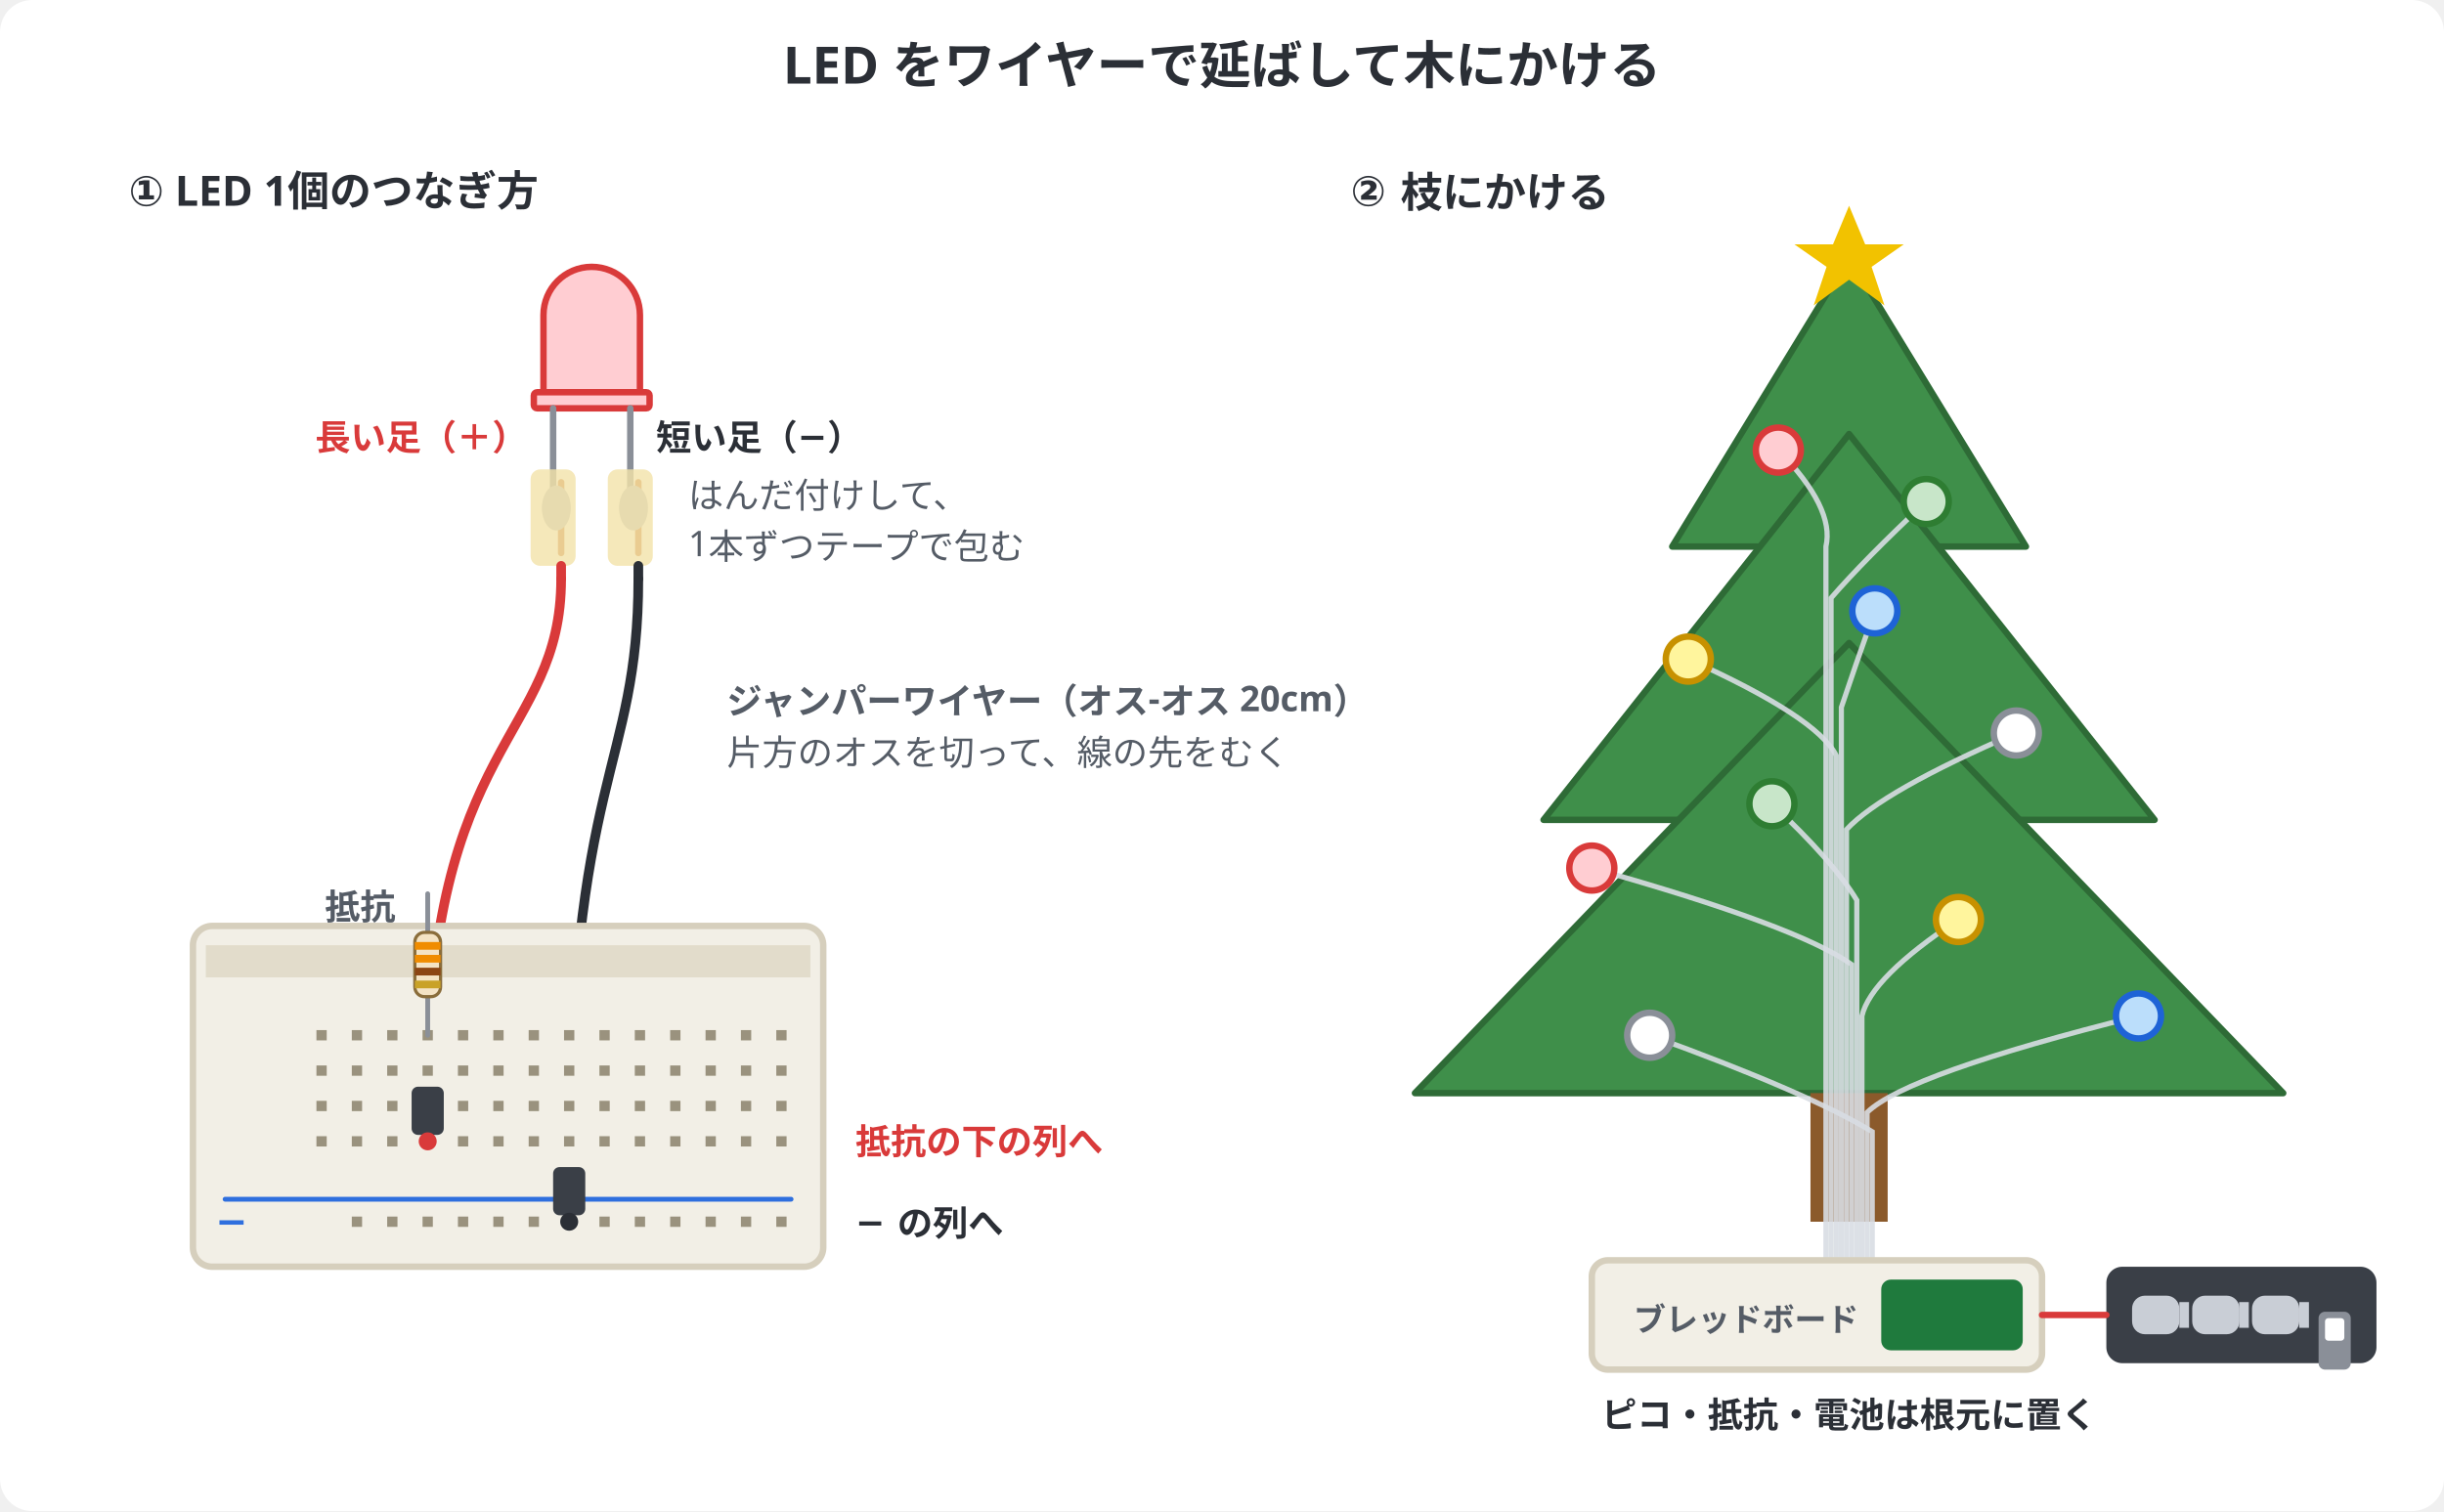
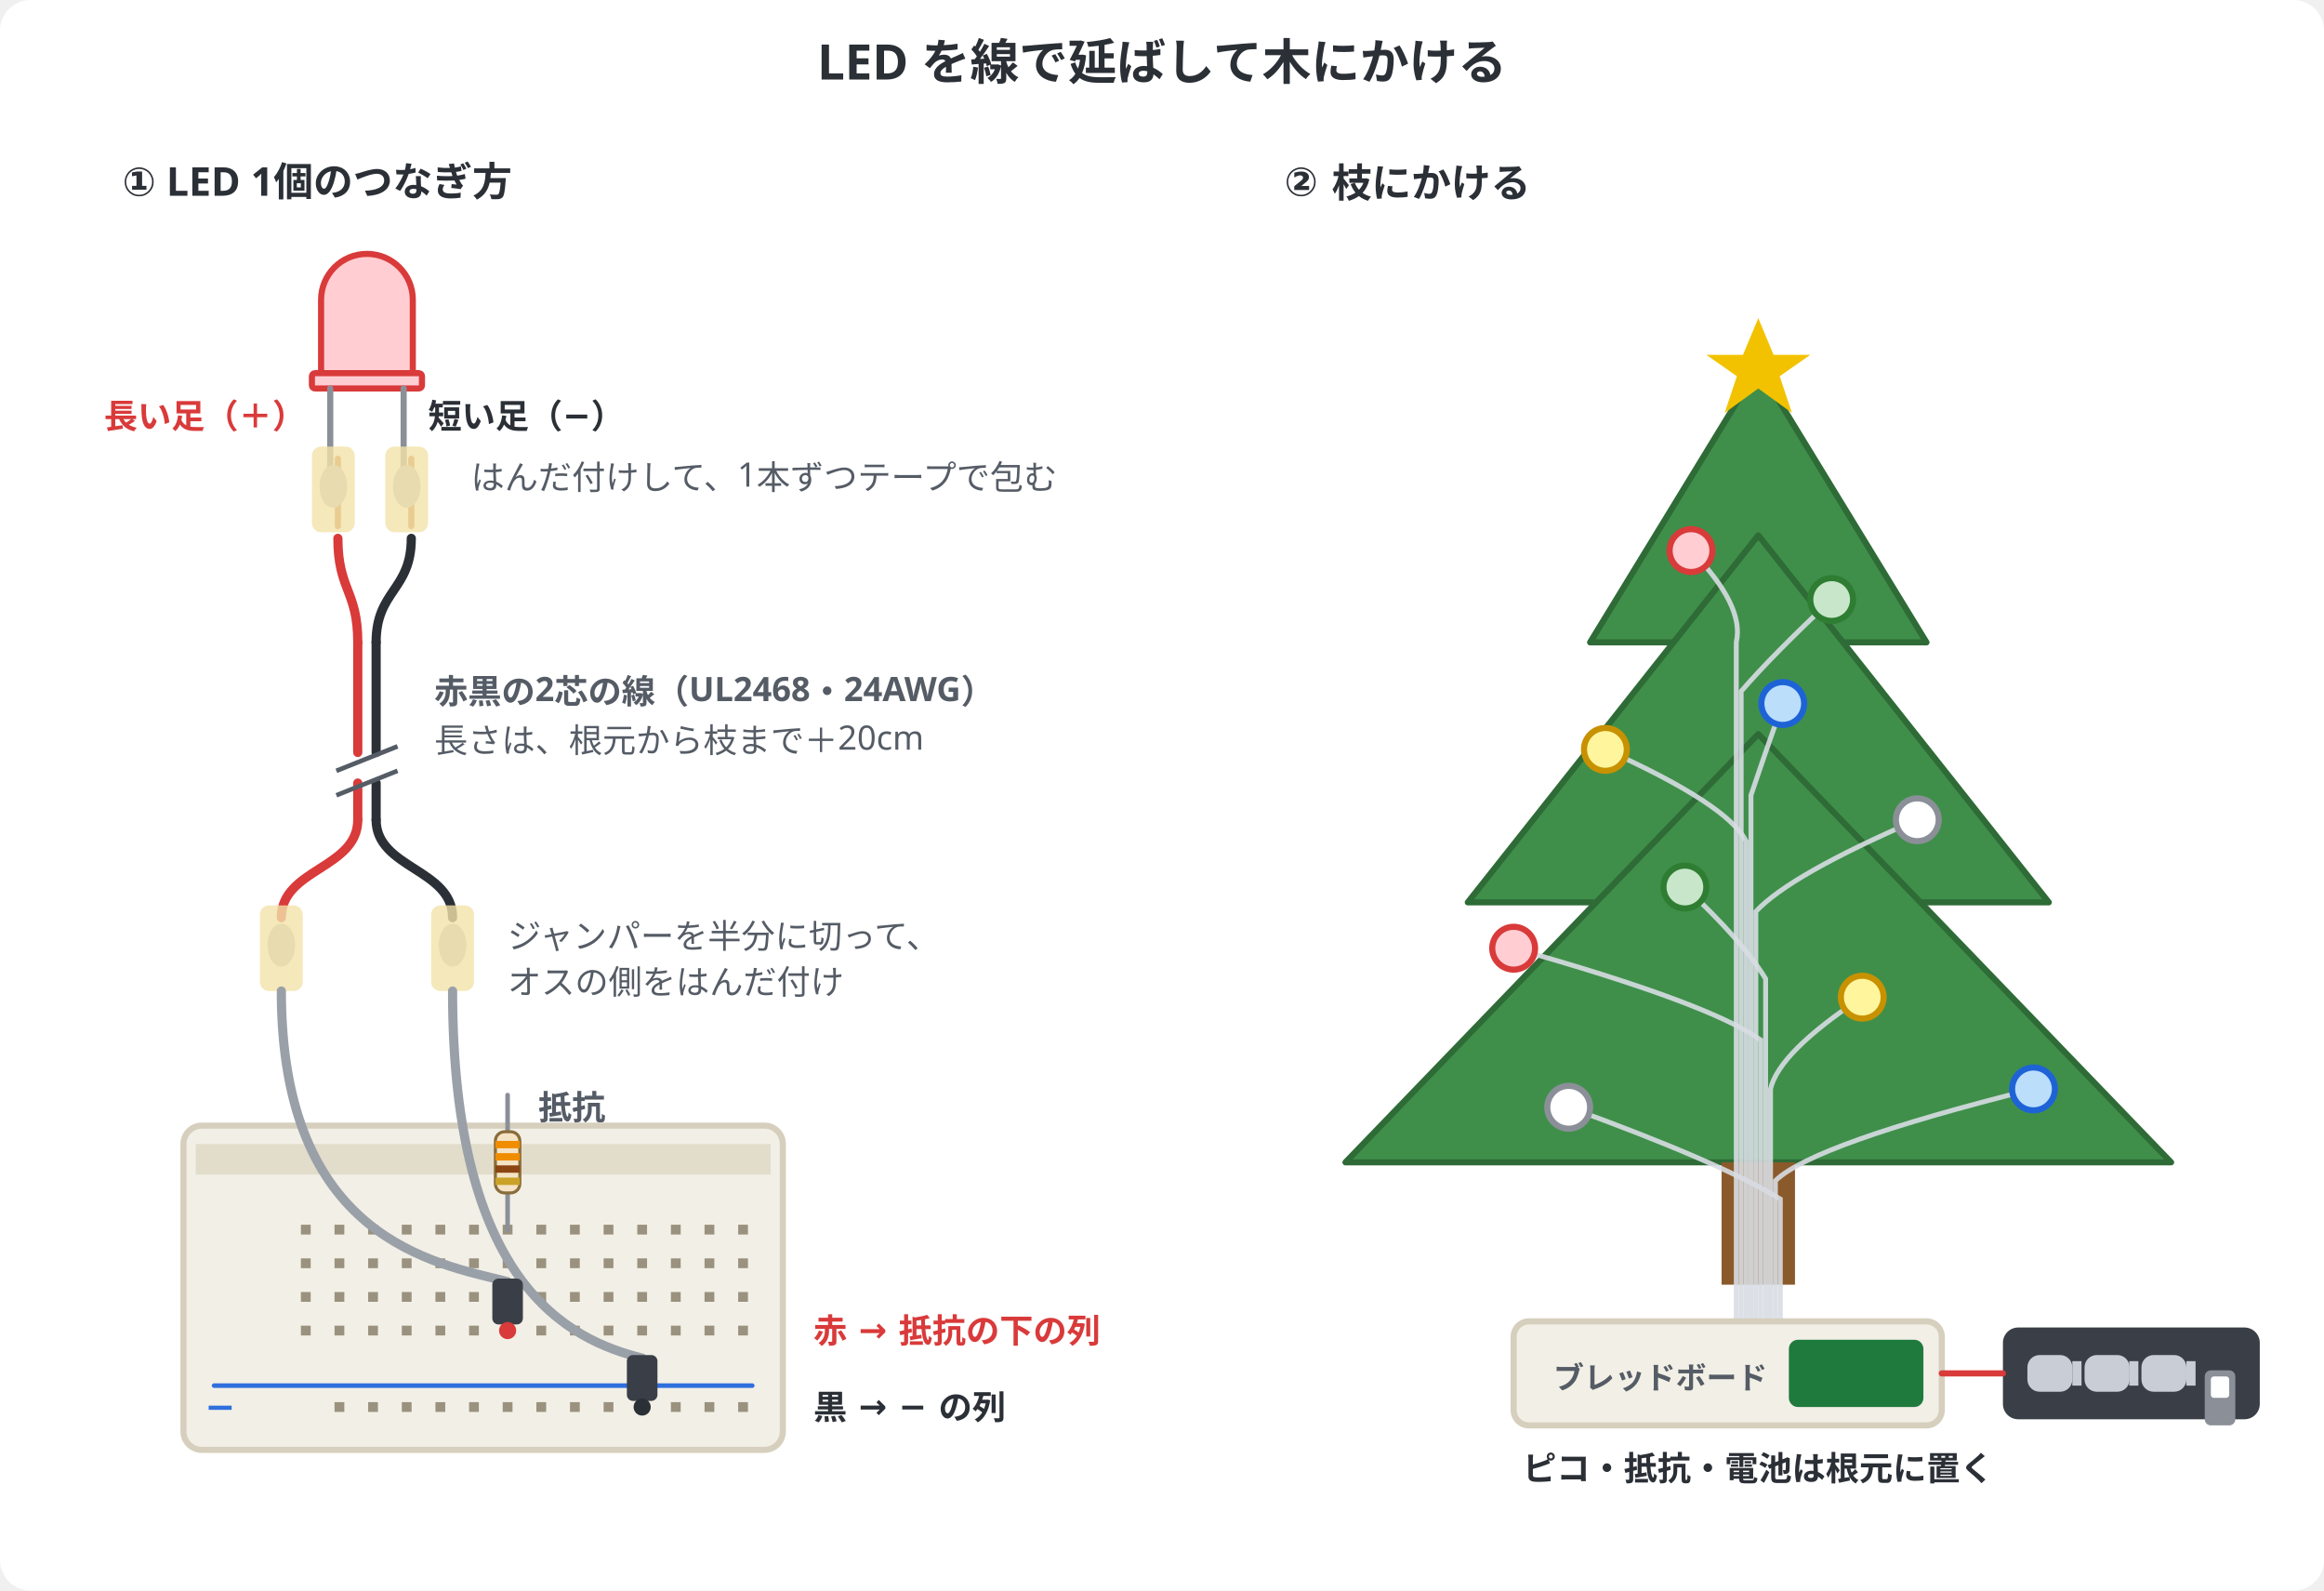
- <svg xmlns="http://www.w3.org/2000/svg" viewBox="0 0 760 470" font-family="system-ui, 'Noto Sans JP', sans-serif" font-size="13">
-   <rect width="760" height="470" rx="10" fill="#ffffff" />
-   <text x="380.0" y="26.0" font-size="16" text-anchor="middle" font-weight="700" fill="#2b2f36">LED をワイヤーで延ばして木にかける</text>
+ <svg xmlns="http://www.w3.org/2000/svg" viewBox="0 0 760 520" font-family="system-ui, 'Noto Sans JP', sans-serif" font-size="13">
+   <rect width="760" height="520" rx="10" fill="#ffffff" />
+   <text x="380.0" y="26.0" font-size="16" text-anchor="middle" font-weight="700" fill="#2b2f36">LED を線で延ばして木にかける</text>
  <text x="40.0" y="64.0" font-size="13" text-anchor="start" font-weight="700" fill="#2b2f36">① LED 1個のつなぎ方</text>
  <text x="420.0" y="64.0" font-size="13" text-anchor="start" font-weight="700" fill="#2b2f36">② 枝にかける</text>
-   <path d="M169.0 122 L169.0 98 A15 15 0 0 1 199.0 98 L199.0 122 Z" fill="#ffcdd2" stroke="#d93a3a" stroke-width="2" />
-   <rect x="166.0" y="122" width="36" height="5" rx="1" fill="#ffcdd2" stroke="#d93a3a" stroke-width="2" />
-   <text x="164.0" y="140.0" font-size="11" text-anchor="end" font-weight="700" fill="#d93a3a">長い足（＋）</text>
-   <text x="204.0" y="140.0" font-size="11" text-anchor="start" font-weight="700" fill="#2b2f36">短い足（−）</text>
-   <line x1="172.0" y1="127.0" x2="172.0" y2="162.0" stroke="#8a8f98" stroke-width="2" stroke-linecap="round" />
-   <line x1="174.5" y1="150.0" x2="174.5" y2="172.0" stroke="#c87533" stroke-width="2" stroke-linecap="round" />
-   <ellipse cx="173" cy="158" rx="4.5" ry="7" fill="#b8bec7" />
-   <rect x="165" y="146" width="14" height="30" rx="3" fill="#f3e2a9" opacity=".8" />
-   <path d="M174.5 176 L174.5 180" stroke="#d93a3a" stroke-width="3" stroke-linecap="round" />
-   <line x1="196.0" y1="127.0" x2="196.0" y2="162.0" stroke="#8a8f98" stroke-width="2" stroke-linecap="round" />
-   <line x1="198.5" y1="150.0" x2="198.5" y2="172.0" stroke="#c87533" stroke-width="2" stroke-linecap="round" />
-   <ellipse cx="197" cy="158" rx="4.5" ry="7" fill="#b8bec7" />
-   <rect x="189" y="146" width="14" height="30" rx="3" fill="#f3e2a9" opacity=".8" />
-   <path d="M198.5 176 L198.5 180" stroke="#2b2f36" stroke-width="3" stroke-linecap="round" />
-   <text x="214.0" y="158.0" font-size="11" text-anchor="start" font-weight="400" fill="#555c66">はんだ付けして、</text>
-   <text x="214.0" y="173.0" font-size="11" text-anchor="start" font-weight="400" fill="#555c66">1本ずつテープで包む</text>
-   <path d="M174.5 180 C174.5 230 133 230 133 339" stroke="#d93a3a" stroke-width="3" fill="none" stroke-linecap="round" />
-   <path d="M198.5 180 C198.5 240 177 240 177 364" stroke="#2b2f36" stroke-width="3" fill="none" stroke-linecap="round" />
-   <text x="226.0" y="222.0" font-size="11" text-anchor="start" font-weight="700" fill="#555c66">ジャンパーワイヤー（オス-オス 20cm）</text>
-   <text x="226.0" y="238.0" font-size="11" text-anchor="start" font-weight="400" fill="#555c66">片方のオスを切って、線の先をむく</text>
-   <rect x="60" y="288" width="196" height="106" rx="6" fill="#f2efe6" stroke="#d6cfbd" stroke-width="2" />
-   <rect x="64" y="294" width="188" height="10" fill="#e2dccb" />
-   <line x1="70.0" y1="373.0" x2="246.0" y2="373.0" stroke="#2f6fde" stroke-width="1.5" stroke-linecap="round" />
-   <text x="72.0" y="384.0" font-size="12" text-anchor="middle" font-weight="700" fill="#2f6fde">−</text>
-   <rect x="98.4" y="320.4" width="3.2" height="3.2" fill="#9a927e" />
-   <rect x="98.4" y="331.4" width="3.2" height="3.2" fill="#9a927e" />
-   <rect x="98.4" y="342.4" width="3.2" height="3.2" fill="#9a927e" />
-   <rect x="98.4" y="353.4" width="3.2" height="3.2" fill="#9a927e" />
-   <rect x="109.4" y="320.4" width="3.2" height="3.2" fill="#9a927e" />
-   <rect x="109.4" y="331.4" width="3.2" height="3.2" fill="#9a927e" />
-   <rect x="109.4" y="342.4" width="3.2" height="3.2" fill="#9a927e" />
-   <rect x="109.4" y="353.4" width="3.2" height="3.2" fill="#9a927e" />
-   <rect x="109.4" y="378.4" width="3.2" height="3.2" fill="#9a927e" />
-   <rect x="120.4" y="320.4" width="3.2" height="3.2" fill="#9a927e" />
-   <rect x="120.4" y="331.4" width="3.2" height="3.2" fill="#9a927e" />
-   <rect x="120.4" y="342.4" width="3.2" height="3.2" fill="#9a927e" />
-   <rect x="120.4" y="353.4" width="3.2" height="3.2" fill="#9a927e" />
-   <rect x="120.4" y="378.4" width="3.2" height="3.2" fill="#9a927e" />
-   <rect x="131.4" y="320.4" width="3.2" height="3.2" fill="#9a927e" />
-   <rect x="131.4" y="331.4" width="3.2" height="3.2" fill="#9a927e" />
-   <rect x="131.4" y="342.4" width="3.2" height="3.2" fill="#9a927e" />
-   <rect x="131.4" y="353.4" width="3.2" height="3.2" fill="#9a927e" />
-   <rect x="131.4" y="378.4" width="3.2" height="3.2" fill="#9a927e" />
-   <rect x="142.4" y="320.4" width="3.2" height="3.2" fill="#9a927e" />
-   <rect x="142.4" y="331.4" width="3.2" height="3.2" fill="#9a927e" />
-   <rect x="142.4" y="342.4" width="3.2" height="3.2" fill="#9a927e" />
-   <rect x="142.4" y="353.4" width="3.2" height="3.2" fill="#9a927e" />
-   <rect x="142.4" y="378.4" width="3.2" height="3.2" fill="#9a927e" />
-   <rect x="153.4" y="320.4" width="3.2" height="3.2" fill="#9a927e" />
-   <rect x="153.4" y="331.4" width="3.2" height="3.2" fill="#9a927e" />
-   <rect x="153.4" y="342.4" width="3.2" height="3.2" fill="#9a927e" />
-   <rect x="153.4" y="353.4" width="3.2" height="3.2" fill="#9a927e" />
-   <rect x="153.4" y="378.4" width="3.2" height="3.2" fill="#9a927e" />
-   <rect x="164.4" y="320.4" width="3.2" height="3.2" fill="#9a927e" />
-   <rect x="164.4" y="331.4" width="3.2" height="3.2" fill="#9a927e" />
-   <rect x="164.4" y="342.4" width="3.2" height="3.2" fill="#9a927e" />
-   <rect x="164.4" y="353.4" width="3.2" height="3.2" fill="#9a927e" />
-   <rect x="164.4" y="378.4" width="3.2" height="3.2" fill="#9a927e" />
-   <rect x="175.4" y="320.4" width="3.2" height="3.2" fill="#9a927e" />
-   <rect x="175.4" y="331.4" width="3.2" height="3.2" fill="#9a927e" />
-   <rect x="175.4" y="342.4" width="3.2" height="3.2" fill="#9a927e" />
-   <rect x="175.4" y="353.4" width="3.2" height="3.2" fill="#9a927e" />
-   <rect x="175.4" y="378.4" width="3.2" height="3.2" fill="#9a927e" />
-   <rect x="186.4" y="320.4" width="3.2" height="3.2" fill="#9a927e" />
-   <rect x="186.4" y="331.4" width="3.2" height="3.2" fill="#9a927e" />
-   <rect x="186.4" y="342.4" width="3.2" height="3.2" fill="#9a927e" />
-   <rect x="186.4" y="353.4" width="3.2" height="3.2" fill="#9a927e" />
-   <rect x="186.4" y="378.4" width="3.2" height="3.2" fill="#9a927e" />
-   <rect x="197.4" y="320.4" width="3.2" height="3.2" fill="#9a927e" />
-   <rect x="197.4" y="331.4" width="3.2" height="3.2" fill="#9a927e" />
-   <rect x="197.4" y="342.4" width="3.2" height="3.2" fill="#9a927e" />
-   <rect x="197.4" y="353.4" width="3.2" height="3.2" fill="#9a927e" />
-   <rect x="197.4" y="378.4" width="3.2" height="3.2" fill="#9a927e" />
-   <rect x="208.4" y="320.4" width="3.2" height="3.2" fill="#9a927e" />
-   <rect x="208.4" y="331.4" width="3.2" height="3.2" fill="#9a927e" />
-   <rect x="208.4" y="342.4" width="3.2" height="3.2" fill="#9a927e" />
-   <rect x="208.4" y="353.4" width="3.2" height="3.2" fill="#9a927e" />
-   <rect x="208.4" y="378.4" width="3.2" height="3.2" fill="#9a927e" />
-   <rect x="219.4" y="320.4" width="3.2" height="3.2" fill="#9a927e" />
-   <rect x="219.4" y="331.4" width="3.2" height="3.2" fill="#9a927e" />
-   <rect x="219.4" y="342.4" width="3.2" height="3.2" fill="#9a927e" />
-   <rect x="219.4" y="353.4" width="3.2" height="3.2" fill="#9a927e" />
-   <rect x="219.4" y="378.4" width="3.2" height="3.2" fill="#9a927e" />
-   <rect x="230.4" y="320.4" width="3.2" height="3.2" fill="#9a927e" />
-   <rect x="230.4" y="331.4" width="3.2" height="3.2" fill="#9a927e" />
-   <rect x="230.4" y="342.4" width="3.2" height="3.2" fill="#9a927e" />
-   <rect x="230.4" y="353.4" width="3.2" height="3.2" fill="#9a927e" />
-   <rect x="230.4" y="378.4" width="3.2" height="3.2" fill="#9a927e" />
-   <rect x="241.4" y="320.4" width="3.2" height="3.2" fill="#9a927e" />
-   <rect x="241.4" y="331.4" width="3.2" height="3.2" fill="#9a927e" />
-   <rect x="241.4" y="342.4" width="3.2" height="3.2" fill="#9a927e" />
-   <rect x="241.4" y="353.4" width="3.2" height="3.2" fill="#9a927e" />
-   <rect x="241.4" y="378.4" width="3.2" height="3.2" fill="#9a927e" />
-   <line x1="133.0" y1="278.0" x2="133.0" y2="322.0" stroke="#8a8f98" stroke-width="1.5" stroke-linecap="round" />
-   <rect x="129" y="290" width="8" height="20" rx="3" fill="#f4e3c4" stroke="#8a6d3b" stroke-width="1" />
-   <rect x="129" y="293" width="8" height="2.4" fill="#f08c00" />
-   <rect x="129" y="297" width="8" height="2.4" fill="#f08c00" />
-   <rect x="129" y="301" width="8" height="2.4" fill="#8b4513" />
-   <rect x="129" y="305" width="8" height="2.4" fill="#c9a227" />
-   <text x="123.0" y="286.0" font-size="11" text-anchor="end" font-weight="700" fill="#555c66">抵抗</text>
-   <rect x="128" y="338" width="10" height="15" rx="2" fill="#3a3f47" />
-   <circle cx="133" cy="355" r="2.8" fill="#d93a3a" />
-   <rect x="172" y="363" width="10" height="15" rx="2" fill="#3a3f47" />
-   <circle cx="177" cy="380" r="2.8" fill="#2b2f36" />
-   <text x="266.0" y="359.0" font-size="11" text-anchor="start" font-weight="700" fill="#d93a3a">抵抗の下の列へ</text>
-   <text x="266.0" y="384.0" font-size="11" text-anchor="start" font-weight="700" fill="#2b2f36">− の列へ</text>
-   <path d="M575 80 L630 170 L520 170 Z" fill="#3f8f4a" stroke="#2e6b36" stroke-width="2" stroke-linejoin="round" />
-   <path d="M575 135 L670 255 L480 255 Z" fill="#3f8f4a" stroke="#2e6b36" stroke-width="2" stroke-linejoin="round" />
-   <path d="M575 200 L710 340 L440 340 Z" fill="#3f8f4a" stroke="#2e6b36" stroke-width="2" stroke-linejoin="round" />
-   <rect x="563" y="340" width="24" height="40" fill="#8b5a2b" />
-   <path d="M575 64 L580 76 L592 76 L582 83 L586 95 L575 87 L564 95 L568 83 L558 76 L570 76 Z" fill="#f2c200" />
-   <path d="M553 140 Q570.6 158 567.8 170 L567.8 392" stroke="#d8dde3" stroke-width="1.6" fill="none" opacity=".9" />
-   <path d="M599 156 Q579.8 174 569.4 186 L569.4 392" stroke="#d8dde3" stroke-width="1.6" fill="none" opacity=".9" />
-   <path d="M525 205 Q565.0 223 571.0 235 L571.0 392" stroke="#d8dde3" stroke-width="1.6" fill="none" opacity=".9" />
-   <path d="M583 190 Q576.6 208 572.6 220 L572.6 392" stroke="#d8dde3" stroke-width="1.6" fill="none" opacity=".9" />
-   <path d="M627 228 Q585.4 246 574.2 258 L574.2 392" stroke="#d8dde3" stroke-width="1.6" fill="none" opacity=".9" />
-   <path d="M495 270 Q559.0 288 575.8 300 L575.8 392" stroke="#d8dde3" stroke-width="1.6" fill="none" opacity=".9" />
-   <path d="M551 250 Q570.2 268 577.4 280 L577.4 392" stroke="#d8dde3" stroke-width="1.6" fill="none" opacity=".9" />
-   <path d="M609 286 Q581.8 304 579.0 316 L579.0 392" stroke="#d8dde3" stroke-width="1.6" fill="none" opacity=".9" />
-   <path d="M665 316 Q593.0 334 580.6 346 L580.6 392" stroke="#d8dde3" stroke-width="1.6" fill="none" opacity=".9" />
-   <path d="M513 322 Q562.6 340 582.2 352 L582.2 392" stroke="#d8dde3" stroke-width="1.6" fill="none" opacity=".9" />
-   <circle cx="553" cy="140" r="7" fill="#ffcdd2" stroke="#d93a3a" stroke-width="2" />
-   <circle cx="599" cy="156" r="7" fill="#c8e6c9" stroke="#2e7d32" stroke-width="2" />
-   <circle cx="525" cy="205" r="7" fill="#fff59d" stroke="#c79100" stroke-width="2" />
-   <circle cx="583" cy="190" r="7" fill="#bbdefb" stroke="#1e63d6" stroke-width="2" />
-   <circle cx="627" cy="228" r="7" fill="#ffffff" stroke="#8a8f98" stroke-width="2" />
-   <circle cx="495" cy="270" r="7" fill="#ffcdd2" stroke="#d93a3a" stroke-width="2" />
-   <circle cx="551" cy="250" r="7" fill="#c8e6c9" stroke="#2e7d32" stroke-width="2" />
-   <circle cx="609" cy="286" r="7" fill="#fff59d" stroke="#c79100" stroke-width="2" />
-   <circle cx="665" cy="316" r="7" fill="#bbdefb" stroke="#1e63d6" stroke-width="2" />
-   <circle cx="513" cy="322" r="7" fill="#ffffff" stroke="#8a8f98" stroke-width="2" />
-   <rect x="495" y="392" width="140" height="34" rx="5" fill="#f2efe6" stroke="#d6cfbd" stroke-width="2" />
-   <rect x="585" y="398" width="44" height="22" rx="3" fill="#1f7a3d" />
-   <text x="543.0" y="414.0" font-size="10" text-anchor="middle" font-weight="700" fill="#555c66">ブレッドボード</text>
-   <rect x="655" y="394" width="84" height="30" rx="5" fill="#3a3f47" />
-   <rect x="663.0" y="403" width="14.7" height="12" rx="4" fill="#c9ced6" />
-   <rect x="677.7" y="405.0" width="3" height="8" fill="#c9ced6" />
-   <rect x="681.7" y="403" width="14.7" height="12" rx="4" fill="#c9ced6" />
-   <rect x="696.3" y="405.0" width="3" height="8" fill="#c9ced6" />
-   <rect x="700.3" y="403" width="14.7" height="12" rx="4" fill="#c9ced6" />
-   <rect x="715.0" y="405.0" width="3" height="8" fill="#c9ced6" />
-   <rect x="721" y="408" width="10" height="18" rx="2" fill="#8a8f98" />
-   <rect x="723" y="410" width="6" height="7" rx="1" fill="#ffffff" />
-   <line x1="635.0" y1="409.0" x2="655.0" y2="409.0" stroke="#d93a3a" stroke-width="2" stroke-linecap="round" />
-   <text x="575.0" y="444.0" font-size="11" text-anchor="middle" font-weight="700" fill="#2b2f36">ピコ・抵抗・電池は根元に置く</text>
+   <path d="M105.0 122 L105.0 98 A15 15 0 0 1 135.0 98 L135.0 122 Z" fill="#ffcdd2" stroke="#d93a3a" stroke-width="2" />
+   <rect x="102.0" y="122" width="36" height="5" rx="1" fill="#ffcdd2" stroke="#d93a3a" stroke-width="2" />
+   <text x="100.0" y="140.0" font-size="11" text-anchor="end" font-weight="700" fill="#d93a3a">長い足（＋）</text>
+   <text x="140.0" y="140.0" font-size="11" text-anchor="start" font-weight="700" fill="#2b2f36">短い足（−）</text>
+   <line x1="108.0" y1="127.0" x2="108.0" y2="162.0" stroke="#8a8f98" stroke-width="2" stroke-linecap="round" />
+   <line x1="110.5" y1="150.0" x2="110.5" y2="172.0" stroke="#c87533" stroke-width="2" stroke-linecap="round" />
+   <ellipse cx="109" cy="159" rx="4.5" ry="7" fill="#b8bec7" />
+   <rect x="102" y="146" width="14" height="28" rx="3" fill="#f3e2a9" opacity=".8" />
+   <line x1="132.0" y1="127.0" x2="132.0" y2="162.0" stroke="#8a8f98" stroke-width="2" stroke-linecap="round" />
+   <line x1="134.5" y1="150.0" x2="134.5" y2="172.0" stroke="#c87533" stroke-width="2" stroke-linecap="round" />
+   <ellipse cx="133" cy="159" rx="4.5" ry="7" fill="#b8bec7" />
+   <rect x="126" y="146" width="14" height="28" rx="3" fill="#f3e2a9" opacity=".8" />
+   <text x="154.0" y="160.0" font-size="11" text-anchor="start" font-weight="400" fill="#555c66">はんだ付けして、1本ずつテープで包む</text>
+   <path d="M110.5 176 C110.5 193.0 117.0 193.0 117.0 210" stroke="#d93a3a" stroke-width="3" fill="none" stroke-linecap="round" />
+   <path d="M134.5 176 C134.5 193.0 123.0 193.0 123.0 210" stroke="#2b2f36" stroke-width="3" fill="none" stroke-linecap="round" />
+   <line x1="117.0" y1="210.0" x2="117.0" y2="246.0" stroke="#d93a3a" stroke-width="3" stroke-linecap="round" />
+   <line x1="123.0" y1="210.0" x2="123.0" y2="246.0" stroke="#2b2f36" stroke-width="3" stroke-linecap="round" />
+   <line x1="117.0" y1="256.0" x2="117.0" y2="268.0" stroke="#d93a3a" stroke-width="3" stroke-linecap="round" />
+   <line x1="123.0" y1="256.0" x2="123.0" y2="268.0" stroke="#2b2f36" stroke-width="3" stroke-linecap="round" />
+   <path d="M110.0 252 L130.0 244 M110.0 260 L130.0 252" stroke="#555c66" stroke-width="1.5" />
+   <text x="142.0" y="230.0" font-size="11" text-anchor="start" font-weight="700" fill="#555c66">赤黒の2芯の線（UL2468・24AWG）</text>
+   <text x="142.0" y="246.0" font-size="11" text-anchor="start" font-weight="400" fill="#555c66">長さは、根元から枝まで＋20cm</text>
+   <path d="M117.0 268 C117.0 284.0 92 284.0 92 300" stroke="#d93a3a" stroke-width="3" fill="none" stroke-linecap="round" />
+   <path d="M123.0 268 C123.0 284.0 148 284.0 148 300" stroke="#2b2f36" stroke-width="3" fill="none" stroke-linecap="round" />
+   <ellipse cx="92" cy="309" rx="4.5" ry="7" fill="#b8bec7" />
+   <rect x="85" y="296" width="14" height="28" rx="3" fill="#f3e2a9" opacity=".8" />
+   <ellipse cx="148" cy="309" rx="4.5" ry="7" fill="#b8bec7" />
+   <rect x="141" y="296" width="14" height="28" rx="3" fill="#f3e2a9" opacity=".8" />
+   <text x="166.0" y="310.0" font-size="11" text-anchor="start" font-weight="400" fill="#555c66">ジャンパーを半分に切って、</text>
+   <text x="166.0" y="325.0" font-size="11" text-anchor="start" font-weight="400" fill="#555c66">オスの側をはんだ付け</text>
+   <rect x="60" y="368" width="196" height="106" rx="6" fill="#f2efe6" stroke="#d6cfbd" stroke-width="2" />
+   <rect x="64" y="374" width="188" height="10" fill="#e2dccb" />
+   <line x1="70.0" y1="453.0" x2="246.0" y2="453.0" stroke="#2f6fde" stroke-width="1.5" stroke-linecap="round" />
+   <text x="72.0" y="464.0" font-size="12" text-anchor="middle" font-weight="700" fill="#2f6fde">−</text>
+   <rect x="98.4" y="400.4" width="3.2" height="3.2" fill="#9a927e" />
+   <rect x="98.4" y="411.4" width="3.2" height="3.2" fill="#9a927e" />
+   <rect x="98.4" y="422.4" width="3.2" height="3.2" fill="#9a927e" />
+   <rect x="98.4" y="433.4" width="3.2" height="3.2" fill="#9a927e" />
+   <rect x="109.4" y="400.4" width="3.2" height="3.2" fill="#9a927e" />
+   <rect x="109.4" y="411.4" width="3.2" height="3.2" fill="#9a927e" />
+   <rect x="109.4" y="422.4" width="3.2" height="3.2" fill="#9a927e" />
+   <rect x="109.4" y="433.4" width="3.2" height="3.2" fill="#9a927e" />
+   <rect x="109.4" y="458.4" width="3.2" height="3.2" fill="#9a927e" />
+   <rect x="120.4" y="400.4" width="3.2" height="3.2" fill="#9a927e" />
+   <rect x="120.4" y="411.4" width="3.2" height="3.2" fill="#9a927e" />
+   <rect x="120.4" y="422.4" width="3.2" height="3.2" fill="#9a927e" />
+   <rect x="120.4" y="433.4" width="3.2" height="3.2" fill="#9a927e" />
+   <rect x="120.4" y="458.4" width="3.2" height="3.2" fill="#9a927e" />
+   <rect x="131.4" y="400.4" width="3.2" height="3.2" fill="#9a927e" />
+   <rect x="131.4" y="411.4" width="3.2" height="3.2" fill="#9a927e" />
+   <rect x="131.4" y="422.4" width="3.2" height="3.2" fill="#9a927e" />
+   <rect x="131.4" y="433.4" width="3.2" height="3.2" fill="#9a927e" />
+   <rect x="131.4" y="458.4" width="3.2" height="3.2" fill="#9a927e" />
+   <rect x="142.4" y="400.4" width="3.2" height="3.2" fill="#9a927e" />
+   <rect x="142.4" y="411.4" width="3.2" height="3.2" fill="#9a927e" />
+   <rect x="142.4" y="422.4" width="3.2" height="3.2" fill="#9a927e" />
+   <rect x="142.4" y="433.4" width="3.2" height="3.2" fill="#9a927e" />
+   <rect x="142.4" y="458.4" width="3.2" height="3.2" fill="#9a927e" />
+   <rect x="153.4" y="400.4" width="3.2" height="3.2" fill="#9a927e" />
+   <rect x="153.4" y="411.4" width="3.2" height="3.2" fill="#9a927e" />
+   <rect x="153.4" y="422.4" width="3.2" height="3.2" fill="#9a927e" />
+   <rect x="153.4" y="433.4" width="3.2" height="3.2" fill="#9a927e" />
+   <rect x="153.4" y="458.4" width="3.2" height="3.2" fill="#9a927e" />
+   <rect x="164.4" y="400.4" width="3.2" height="3.2" fill="#9a927e" />
+   <rect x="164.4" y="411.4" width="3.2" height="3.2" fill="#9a927e" />
+   <rect x="164.4" y="422.4" width="3.2" height="3.2" fill="#9a927e" />
+   <rect x="164.4" y="433.4" width="3.2" height="3.2" fill="#9a927e" />
+   <rect x="164.4" y="458.4" width="3.2" height="3.2" fill="#9a927e" />
+   <rect x="175.4" y="400.4" width="3.2" height="3.2" fill="#9a927e" />
+   <rect x="175.4" y="411.4" width="3.2" height="3.2" fill="#9a927e" />
+   <rect x="175.4" y="422.4" width="3.2" height="3.2" fill="#9a927e" />
+   <rect x="175.4" y="433.4" width="3.2" height="3.2" fill="#9a927e" />
+   <rect x="175.4" y="458.4" width="3.2" height="3.2" fill="#9a927e" />
+   <rect x="186.4" y="400.4" width="3.2" height="3.2" fill="#9a927e" />
+   <rect x="186.4" y="411.4" width="3.2" height="3.2" fill="#9a927e" />
+   <rect x="186.4" y="422.4" width="3.2" height="3.2" fill="#9a927e" />
+   <rect x="186.4" y="433.4" width="3.2" height="3.2" fill="#9a927e" />
+   <rect x="186.4" y="458.4" width="3.2" height="3.2" fill="#9a927e" />
+   <rect x="197.4" y="400.4" width="3.2" height="3.2" fill="#9a927e" />
+   <rect x="197.4" y="411.4" width="3.2" height="3.2" fill="#9a927e" />
+   <rect x="197.4" y="422.4" width="3.2" height="3.2" fill="#9a927e" />
+   <rect x="197.4" y="433.4" width="3.2" height="3.2" fill="#9a927e" />
+   <rect x="197.4" y="458.4" width="3.2" height="3.2" fill="#9a927e" />
+   <rect x="208.4" y="400.4" width="3.2" height="3.2" fill="#9a927e" />
+   <rect x="208.4" y="411.4" width="3.2" height="3.2" fill="#9a927e" />
+   <rect x="208.4" y="422.4" width="3.2" height="3.2" fill="#9a927e" />
+   <rect x="208.4" y="433.4" width="3.2" height="3.2" fill="#9a927e" />
+   <rect x="208.4" y="458.4" width="3.2" height="3.2" fill="#9a927e" />
+   <rect x="219.4" y="400.4" width="3.2" height="3.2" fill="#9a927e" />
+   <rect x="219.4" y="411.4" width="3.2" height="3.2" fill="#9a927e" />
+   <rect x="219.4" y="422.4" width="3.2" height="3.2" fill="#9a927e" />
+   <rect x="219.4" y="433.4" width="3.2" height="3.2" fill="#9a927e" />
+   <rect x="219.4" y="458.4" width="3.2" height="3.2" fill="#9a927e" />
+   <rect x="230.4" y="400.4" width="3.2" height="3.2" fill="#9a927e" />
+   <rect x="230.4" y="411.4" width="3.2" height="3.2" fill="#9a927e" />
+   <rect x="230.4" y="422.4" width="3.2" height="3.2" fill="#9a927e" />
+   <rect x="230.4" y="433.4" width="3.2" height="3.2" fill="#9a927e" />
+   <rect x="230.4" y="458.4" width="3.2" height="3.2" fill="#9a927e" />
+   <rect x="241.4" y="400.4" width="3.2" height="3.2" fill="#9a927e" />
+   <rect x="241.4" y="411.4" width="3.2" height="3.2" fill="#9a927e" />
+   <rect x="241.4" y="422.4" width="3.2" height="3.2" fill="#9a927e" />
+   <rect x="241.4" y="433.4" width="3.2" height="3.2" fill="#9a927e" />
+   <rect x="241.4" y="458.4" width="3.2" height="3.2" fill="#9a927e" />
+   <line x1="166.0" y1="358.0" x2="166.0" y2="402.0" stroke="#8a8f98" stroke-width="1.5" stroke-linecap="round" />
+   <rect x="162" y="370" width="8" height="20" rx="3" fill="#f4e3c4" stroke="#8a6d3b" stroke-width="1" />
+   <rect x="162" y="373" width="8" height="2.4" fill="#f08c00" />
+   <rect x="162" y="377" width="8" height="2.4" fill="#f08c00" />
+   <rect x="162" y="381" width="8" height="2.4" fill="#8b4513" />
+   <rect x="162" y="385" width="8" height="2.4" fill="#c9a227" />
+   <text x="176.0" y="366.0" font-size="11" text-anchor="start" font-weight="700" fill="#555c66">抵抗</text>
+   <path d="M92 324 C92 405 142 413 166 419" stroke="#9aa0a8" stroke-width="3" fill="none" stroke-linecap="round" />
+   <path d="M148 324 C148 420 186 438 210 444" stroke="#9aa0a8" stroke-width="3" fill="none" stroke-linecap="round" />
+   <rect x="161" y="418" width="10" height="15" rx="2" fill="#3a3f47" />
+   <circle cx="166" cy="435" r="2.8" fill="#d93a3a" />
+   <rect x="205" y="443" width="10" height="15" rx="2" fill="#3a3f47" />
+   <circle cx="210" cy="460" r="2.8" fill="#2b2f36" />
+   <text x="266.0" y="439.0" font-size="11" text-anchor="start" font-weight="700" fill="#d93a3a">赤 → 抵抗の下の列</text>
+   <text x="266.0" y="464.0" font-size="11" text-anchor="start" font-weight="700" fill="#2b2f36">黒 → − の列</text>
+   <g transform="translate(0 40)">
+     <path d="M575 80 L630 170 L520 170 Z" fill="#3f8f4a" stroke="#2e6b36" stroke-width="2" stroke-linejoin="round" />
+     <path d="M575 135 L670 255 L480 255 Z" fill="#3f8f4a" stroke="#2e6b36" stroke-width="2" stroke-linejoin="round" />
+     <path d="M575 200 L710 340 L440 340 Z" fill="#3f8f4a" stroke="#2e6b36" stroke-width="2" stroke-linejoin="round" />
+     <rect x="563" y="340" width="24" height="40" fill="#8b5a2b" />
+     <path d="M575 64 L580 76 L592 76 L582 83 L586 95 L575 87 L564 95 L568 83 L558 76 L570 76 Z" fill="#f2c200" />
+     <path d="M553 140 Q570.6 158 567.8 170 L567.8 392" stroke="#d8dde3" stroke-width="1.6" fill="none" opacity=".9" />
+     <path d="M599 156 Q579.8 174 569.4 186 L569.4 392" stroke="#d8dde3" stroke-width="1.6" fill="none" opacity=".9" />
+     <path d="M525 205 Q565.0 223 571.0 235 L571.0 392" stroke="#d8dde3" stroke-width="1.6" fill="none" opacity=".9" />
+     <path d="M583 190 Q576.6 208 572.6 220 L572.6 392" stroke="#d8dde3" stroke-width="1.6" fill="none" opacity=".9" />
+     <path d="M627 228 Q585.4 246 574.2 258 L574.2 392" stroke="#d8dde3" stroke-width="1.6" fill="none" opacity=".9" />
+     <path d="M495 270 Q559.0 288 575.8 300 L575.8 392" stroke="#d8dde3" stroke-width="1.6" fill="none" opacity=".9" />
+     <path d="M551 250 Q570.2 268 577.4 280 L577.4 392" stroke="#d8dde3" stroke-width="1.6" fill="none" opacity=".9" />
+     <path d="M609 286 Q581.8 304 579.0 316 L579.0 392" stroke="#d8dde3" stroke-width="1.6" fill="none" opacity=".9" />
+     <path d="M665 316 Q593.0 334 580.6 346 L580.6 392" stroke="#d8dde3" stroke-width="1.6" fill="none" opacity=".9" />
+     <path d="M513 322 Q562.6 340 582.2 352 L582.2 392" stroke="#d8dde3" stroke-width="1.6" fill="none" opacity=".9" />
+     <circle cx="553" cy="140" r="7" fill="#ffcdd2" stroke="#d93a3a" stroke-width="2" />
+     <circle cx="599" cy="156" r="7" fill="#c8e6c9" stroke="#2e7d32" stroke-width="2" />
+     <circle cx="525" cy="205" r="7" fill="#fff59d" stroke="#c79100" stroke-width="2" />
+     <circle cx="583" cy="190" r="7" fill="#bbdefb" stroke="#1e63d6" stroke-width="2" />
+     <circle cx="627" cy="228" r="7" fill="#ffffff" stroke="#8a8f98" stroke-width="2" />
+     <circle cx="495" cy="270" r="7" fill="#ffcdd2" stroke="#d93a3a" stroke-width="2" />
+     <circle cx="551" cy="250" r="7" fill="#c8e6c9" stroke="#2e7d32" stroke-width="2" />
+     <circle cx="609" cy="286" r="7" fill="#fff59d" stroke="#c79100" stroke-width="2" />
+     <circle cx="665" cy="316" r="7" fill="#bbdefb" stroke="#1e63d6" stroke-width="2" />
+     <circle cx="513" cy="322" r="7" fill="#ffffff" stroke="#8a8f98" stroke-width="2" />
+     <rect x="495" y="392" width="140" height="34" rx="5" fill="#f2efe6" stroke="#d6cfbd" stroke-width="2" />
+     <rect x="585" y="398" width="44" height="22" rx="3" fill="#1f7a3d" />
+     <text x="543.0" y="414.0" font-size="10" text-anchor="middle" font-weight="700" fill="#555c66">ブレッドボード</text>
+     <rect x="655" y="394" width="84" height="30" rx="5" fill="#3a3f47" />
+     <rect x="663.0" y="403" width="14.7" height="12" rx="4" fill="#c9ced6" />
+     <rect x="677.7" y="405.0" width="3" height="8" fill="#c9ced6" />
+     <rect x="681.7" y="403" width="14.7" height="12" rx="4" fill="#c9ced6" />
+     <rect x="696.3" y="405.0" width="3" height="8" fill="#c9ced6" />
+     <rect x="700.3" y="403" width="14.7" height="12" rx="4" fill="#c9ced6" />
+     <rect x="715.0" y="405.0" width="3" height="8" fill="#c9ced6" />
+     <rect x="721" y="408" width="10" height="18" rx="2" fill="#8a8f98" />
+     <rect x="723" y="410" width="6" height="7" rx="1" fill="#ffffff" />
+     <line x1="635.0" y1="409.0" x2="655.0" y2="409.0" stroke="#d93a3a" stroke-width="2" stroke-linecap="round" />
+     <text x="575.0" y="444.0" font-size="11" text-anchor="middle" font-weight="700" fill="#2b2f36">ピコ・抵抗・電池は根元に置く</text>
+   </g>
</svg>
